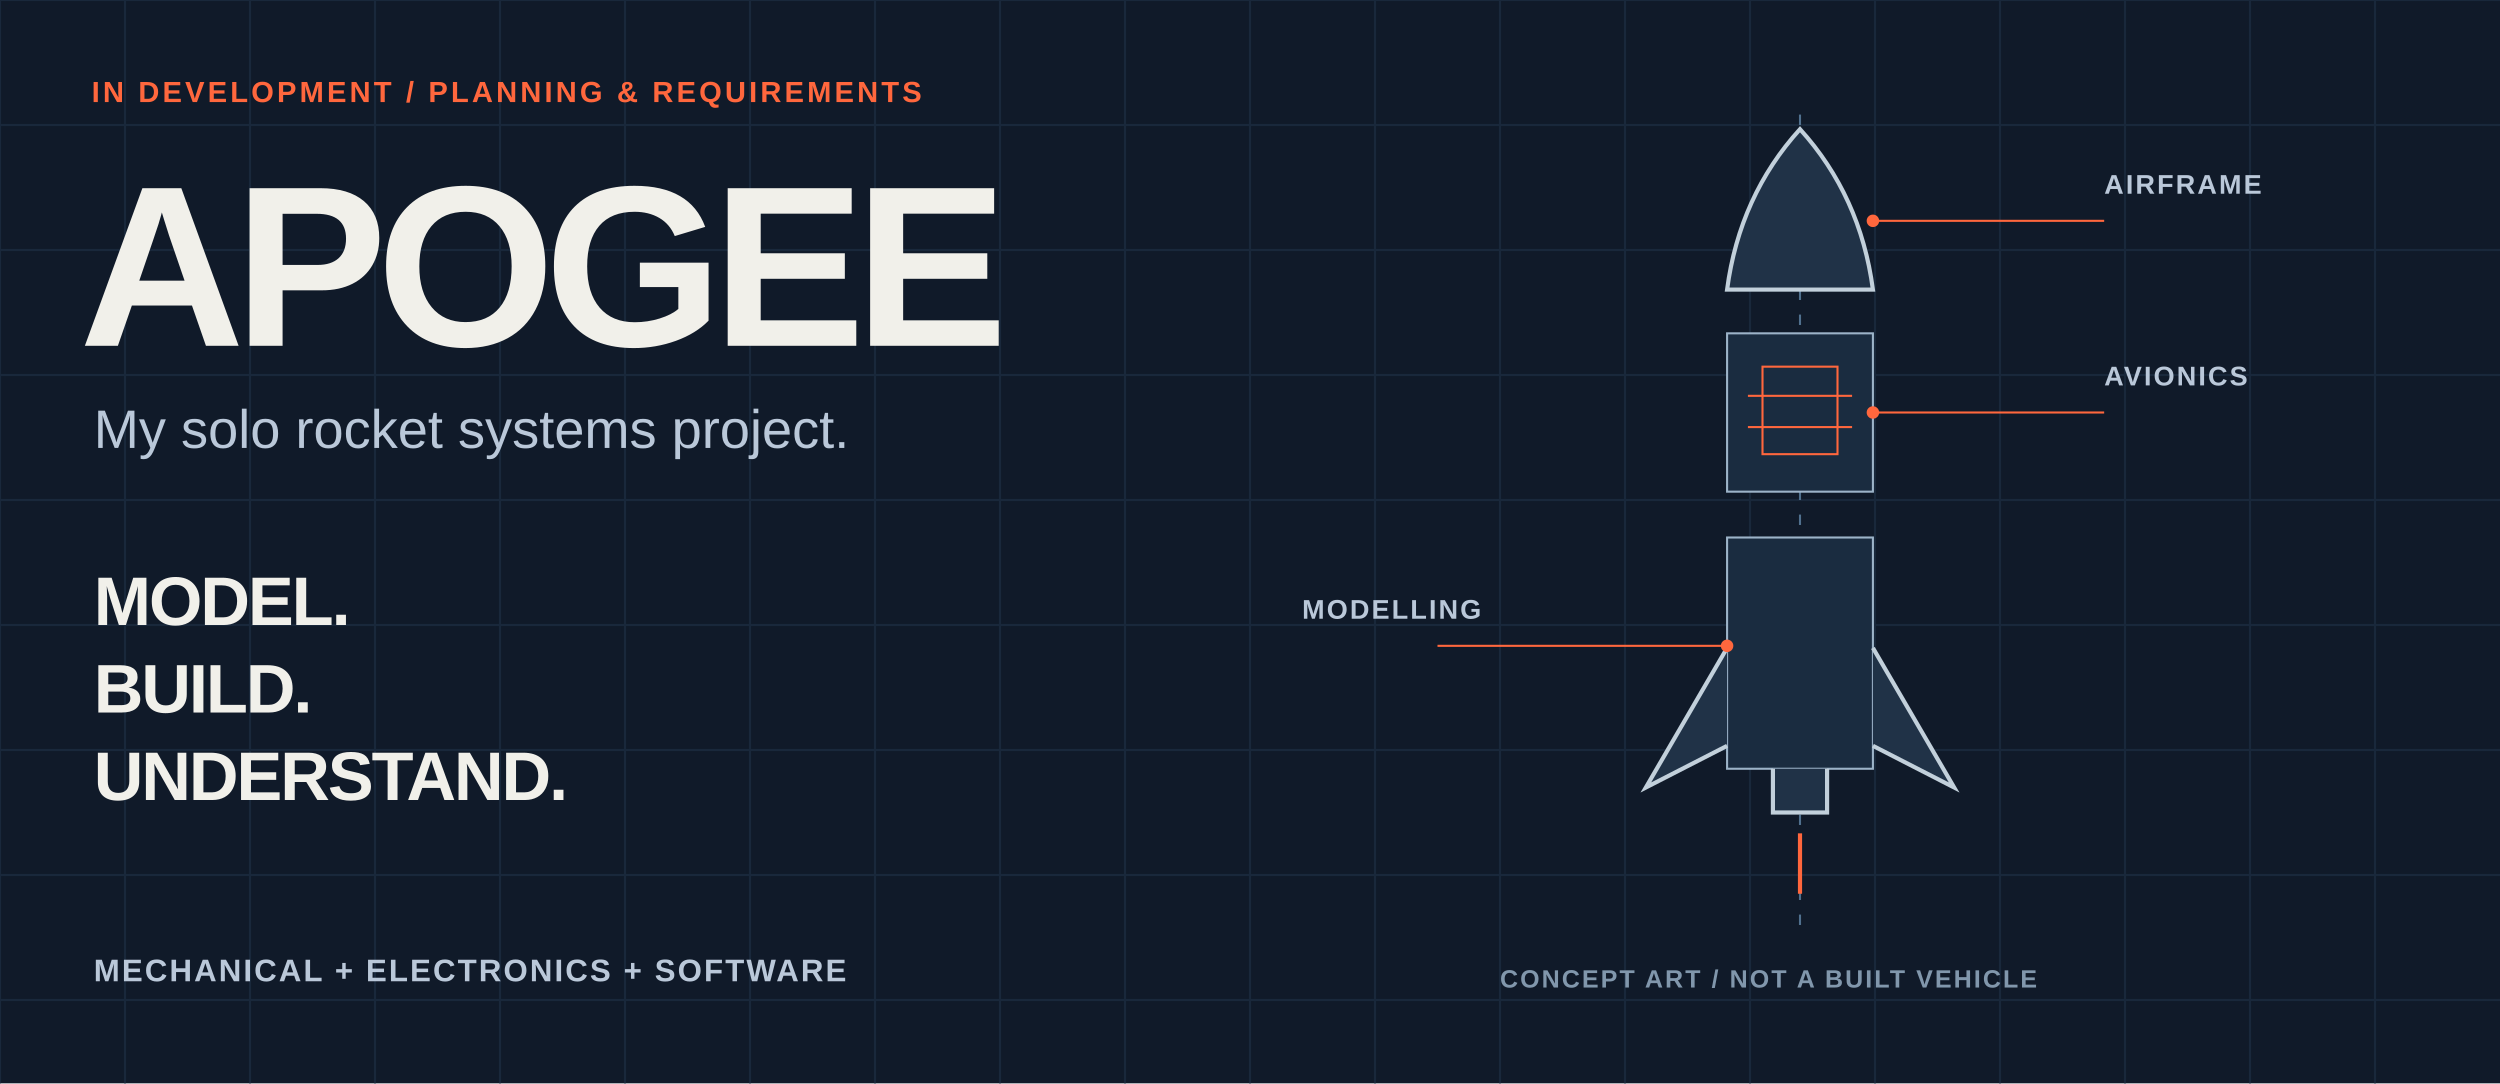
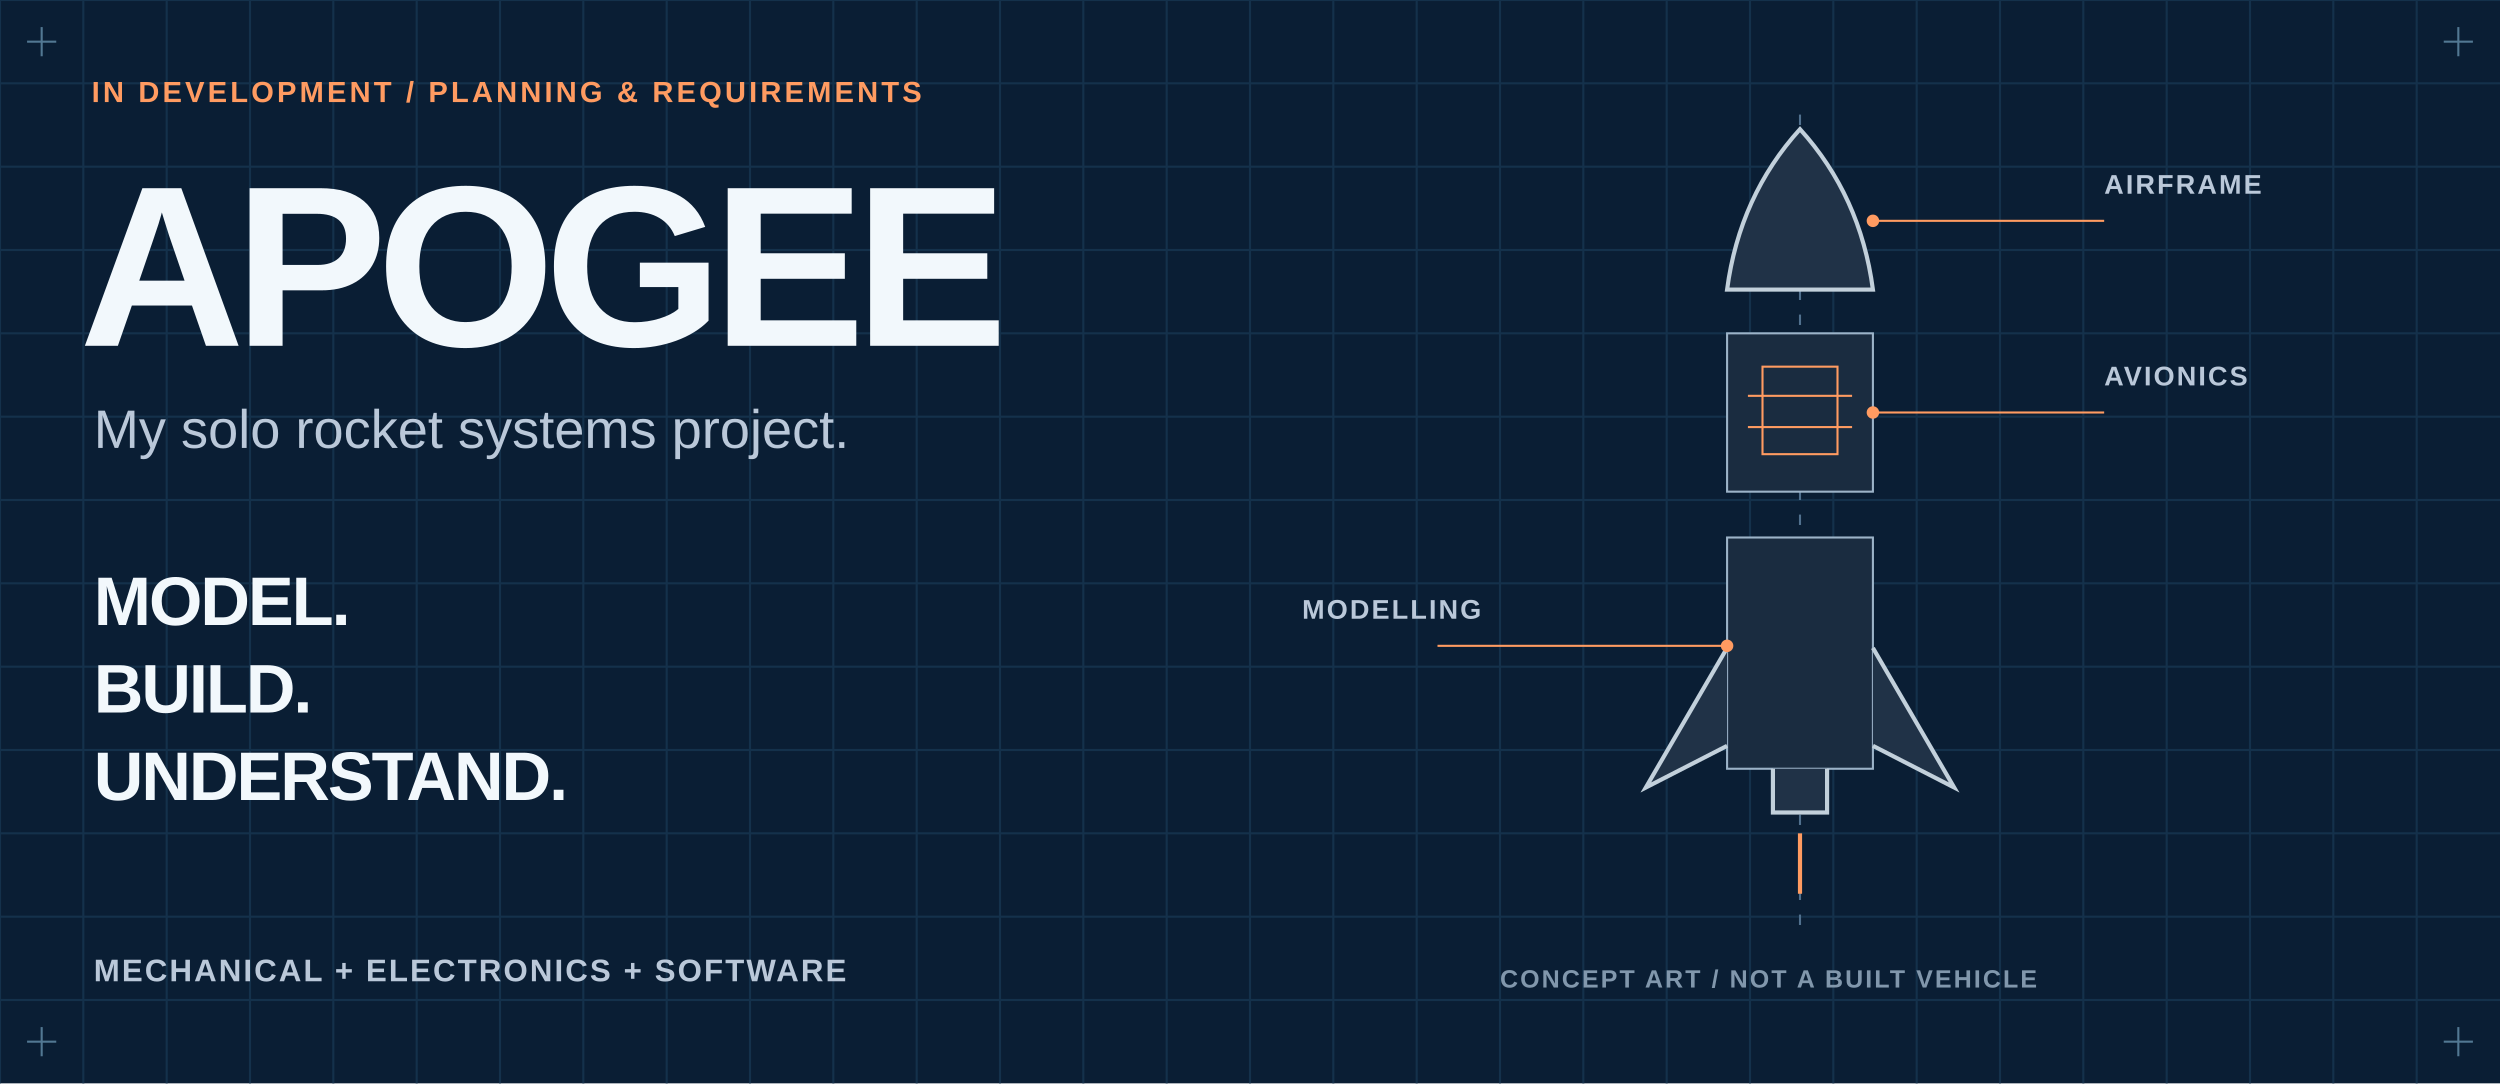
<svg xmlns="http://www.w3.org/2000/svg" width="1200" height="520" viewBox="0 0 1200 520" role="img" aria-labelledby="title desc">
-   <rect x="0" y="0" width="1200" height="520" rx="0" fill="#101A29" stroke="none" />
-   <path d="M0 0 L0 520" stroke="#19283B" stroke-width="1" fill="none" />
-   <path d="M60 0 L60 520" stroke="#19283B" stroke-width="1" fill="none" />
-   <path d="M120 0 L120 520" stroke="#19283B" stroke-width="1" fill="none" />
-   <path d="M180 0 L180 520" stroke="#19283B" stroke-width="1" fill="none" />
-   <path d="M240 0 L240 520" stroke="#19283B" stroke-width="1" fill="none" />
-   <path d="M300 0 L300 520" stroke="#19283B" stroke-width="1" fill="none" />
-   <path d="M360 0 L360 520" stroke="#19283B" stroke-width="1" fill="none" />
-   <path d="M420 0 L420 520" stroke="#19283B" stroke-width="1" fill="none" />
-   <path d="M480 0 L480 520" stroke="#19283B" stroke-width="1" fill="none" />
-   <path d="M540 0 L540 520" stroke="#19283B" stroke-width="1" fill="none" />
-   <path d="M600 0 L600 520" stroke="#19283B" stroke-width="1" fill="none" />
-   <path d="M660 0 L660 520" stroke="#19283B" stroke-width="1" fill="none" />
-   <path d="M720 0 L720 520" stroke="#19283B" stroke-width="1" fill="none" />
-   <path d="M780 0 L780 520" stroke="#19283B" stroke-width="1" fill="none" />
-   <path d="M840 0 L840 520" stroke="#19283B" stroke-width="1" fill="none" />
-   <path d="M900 0 L900 520" stroke="#19283B" stroke-width="1" fill="none" />
-   <path d="M960 0 L960 520" stroke="#19283B" stroke-width="1" fill="none" />
-   <path d="M1020 0 L1020 520" stroke="#19283B" stroke-width="1" fill="none" />
-   <path d="M1080 0 L1080 520" stroke="#19283B" stroke-width="1" fill="none" />
-   <path d="M1140 0 L1140 520" stroke="#19283B" stroke-width="1" fill="none" />
-   <path d="M0 0 L1200 0" stroke="#19283B" stroke-width="1" fill="none" />
-   <path d="M0 60 L1200 60" stroke="#19283B" stroke-width="1" fill="none" />
-   <path d="M0 120 L1200 120" stroke="#19283B" stroke-width="1" fill="none" />
-   <path d="M0 180 L1200 180" stroke="#19283B" stroke-width="1" fill="none" />
-   <path d="M0 240 L1200 240" stroke="#19283B" stroke-width="1" fill="none" />
-   <path d="M0 300 L1200 300" stroke="#19283B" stroke-width="1" fill="none" />
-   <path d="M0 360 L1200 360" stroke="#19283B" stroke-width="1" fill="none" />
-   <path d="M0 420 L1200 420" stroke="#19283B" stroke-width="1" fill="none" />
-   <path d="M0 480 L1200 480" stroke="#19283B" stroke-width="1" fill="none" />
-   <text x="44" y="49" fill="#FF673D" font-family="Arial,Helvetica,sans-serif" font-size="14" font-weight="700" letter-spacing="1.5">IN DEVELOPMENT  /  PLANNING &amp; REQUIREMENTS</text>
-   <text x="38" y="166" fill="#F1F0EA" font-family="Arial,Helvetica,sans-serif" font-size="110" font-weight="800" letter-spacing="-5">APOGEE</text>
+   <rect x="0" y="0" width="1200" height="520" rx="0" fill="#0A1E34" stroke="none" />
+   <path d="M0 0 L0 520" stroke="#14314B" stroke-width="1" fill="none" />
+   <path d="M40 0 L40 520" stroke="#14314B" stroke-width="1" fill="none" />
+   <path d="M80 0 L80 520" stroke="#14314B" stroke-width="1" fill="none" />
+   <path d="M120 0 L120 520" stroke="#14314B" stroke-width="1" fill="none" />
+   <path d="M160 0 L160 520" stroke="#14314B" stroke-width="1" fill="none" />
+   <path d="M200 0 L200 520" stroke="#14314B" stroke-width="1" fill="none" />
+   <path d="M240 0 L240 520" stroke="#14314B" stroke-width="1" fill="none" />
+   <path d="M280 0 L280 520" stroke="#14314B" stroke-width="1" fill="none" />
+   <path d="M320 0 L320 520" stroke="#14314B" stroke-width="1" fill="none" />
+   <path d="M360 0 L360 520" stroke="#14314B" stroke-width="1" fill="none" />
+   <path d="M400 0 L400 520" stroke="#14314B" stroke-width="1" fill="none" />
+   <path d="M440 0 L440 520" stroke="#14314B" stroke-width="1" fill="none" />
+   <path d="M480 0 L480 520" stroke="#14314B" stroke-width="1" fill="none" />
+   <path d="M520 0 L520 520" stroke="#14314B" stroke-width="1" fill="none" />
+   <path d="M560 0 L560 520" stroke="#14314B" stroke-width="1" fill="none" />
+   <path d="M600 0 L600 520" stroke="#14314B" stroke-width="1" fill="none" />
+   <path d="M640 0 L640 520" stroke="#14314B" stroke-width="1" fill="none" />
+   <path d="M680 0 L680 520" stroke="#14314B" stroke-width="1" fill="none" />
+   <path d="M720 0 L720 520" stroke="#14314B" stroke-width="1" fill="none" />
+   <path d="M760 0 L760 520" stroke="#14314B" stroke-width="1" fill="none" />
+   <path d="M800 0 L800 520" stroke="#14314B" stroke-width="1" fill="none" />
+   <path d="M840 0 L840 520" stroke="#14314B" stroke-width="1" fill="none" />
+   <path d="M880 0 L880 520" stroke="#14314B" stroke-width="1" fill="none" />
+   <path d="M920 0 L920 520" stroke="#14314B" stroke-width="1" fill="none" />
+   <path d="M960 0 L960 520" stroke="#14314B" stroke-width="1" fill="none" />
+   <path d="M1000 0 L1000 520" stroke="#14314B" stroke-width="1" fill="none" />
+   <path d="M1040 0 L1040 520" stroke="#14314B" stroke-width="1" fill="none" />
+   <path d="M1080 0 L1080 520" stroke="#14314B" stroke-width="1" fill="none" />
+   <path d="M1120 0 L1120 520" stroke="#14314B" stroke-width="1" fill="none" />
+   <path d="M1160 0 L1160 520" stroke="#14314B" stroke-width="1" fill="none" />
+   <path d="M0 0 L1200 0" stroke="#14314B" stroke-width="1" fill="none" />
+   <path d="M0 40 L1200 40" stroke="#14314B" stroke-width="1" fill="none" />
+   <path d="M0 80 L1200 80" stroke="#14314B" stroke-width="1" fill="none" />
+   <path d="M0 120 L1200 120" stroke="#14314B" stroke-width="1" fill="none" />
+   <path d="M0 160 L1200 160" stroke="#14314B" stroke-width="1" fill="none" />
+   <path d="M0 200 L1200 200" stroke="#14314B" stroke-width="1" fill="none" />
+   <path d="M0 240 L1200 240" stroke="#14314B" stroke-width="1" fill="none" />
+   <path d="M0 280 L1200 280" stroke="#14314B" stroke-width="1" fill="none" />
+   <path d="M0 320 L1200 320" stroke="#14314B" stroke-width="1" fill="none" />
+   <path d="M0 360 L1200 360" stroke="#14314B" stroke-width="1" fill="none" />
+   <path d="M0 400 L1200 400" stroke="#14314B" stroke-width="1" fill="none" />
+   <path d="M0 440 L1200 440" stroke="#14314B" stroke-width="1" fill="none" />
+   <path d="M0 480 L1200 480" stroke="#14314B" stroke-width="1" fill="none" />
+   <path d="M13 20 L27 20" stroke="#527893" stroke-width="1" fill="none" />
+   <path d="M20 13 L20 27" stroke="#527893" stroke-width="1" fill="none" />
+   <path d="M1173 20 L1187 20" stroke="#527893" stroke-width="1" fill="none" />
+   <path d="M1180 13 L1180 27" stroke="#527893" stroke-width="1" fill="none" />
+   <path d="M13 500 L27 500" stroke="#527893" stroke-width="1" fill="none" />
+   <path d="M20 493 L20 507" stroke="#527893" stroke-width="1" fill="none" />
+   <path d="M1173 500 L1187 500" stroke="#527893" stroke-width="1" fill="none" />
+   <path d="M1180 493 L1180 507" stroke="#527893" stroke-width="1" fill="none" />
+   <text x="44" y="49" fill="#FF9B61" font-family="Arial,Helvetica,sans-serif" font-size="14" font-weight="700" letter-spacing="1.5">IN DEVELOPMENT  /  PLANNING &amp; REQUIREMENTS</text>
+   <text x="38" y="166" fill="#F2F8FC" font-family="Arial,Helvetica,sans-serif" font-size="110" font-weight="800" letter-spacing="-5">APOGEE</text>
  <text x="45" y="215" fill="#BAC8D9" font-family="Arial,Helvetica,sans-serif" font-size="26" font-weight="400" letter-spacing="0">My solo rocket systems project.</text>
-   <text x="45" y="300" fill="#F1F0EA" font-family="Arial,Helvetica,sans-serif" font-size="33" font-weight="700" letter-spacing="-1">MODEL.</text>
-   <text x="45" y="342" fill="#F1F0EA" font-family="Arial,Helvetica,sans-serif" font-size="33" font-weight="700" letter-spacing="-1">BUILD.</text>
-   <text x="45" y="384" fill="#F1F0EA" font-family="Arial,Helvetica,sans-serif" font-size="33" font-weight="700" letter-spacing="-1">UNDERSTAND.</text>
+   <text x="45" y="300" fill="#F2F8FC" font-family="Arial,Helvetica,sans-serif" font-size="33" font-weight="700" letter-spacing="-1">MODEL.</text>
+   <text x="45" y="342" fill="#F2F8FC" font-family="Arial,Helvetica,sans-serif" font-size="33" font-weight="700" letter-spacing="-1">BUILD.</text>
+   <text x="45" y="384" fill="#F2F8FC" font-family="Arial,Helvetica,sans-serif" font-size="33" font-weight="700" letter-spacing="-1">UNDERSTAND.</text>
  <text x="45" y="471" fill="#BAC8D9" font-family="Arial,Helvetica,sans-serif" font-size="15" font-weight="700" letter-spacing="1">MECHANICAL + ELECTRONICS + SOFTWARE</text>
  <path d="M864 55 L864 447" stroke="#50708E" stroke-width="1" fill="none" stroke-dasharray="5 7" />
  <path d="M829 139 Q835 94 864 62 Q893 94 899 139 Z" fill="#203247" stroke="#C2D0DB" stroke-width="2" />
  <rect x="829" y="160" width="70" height="76" rx="0" fill="#1A2C40" stroke="#9CB3C8" />
-   <rect x="846" y="176" width="36" height="42" rx="0" fill="none" stroke="#FF673D" />
-   <path d="M839 190 L889 190" stroke="#FF673D" stroke-width="1" fill="none" />
-   <path d="M839 205 L889 205" stroke="#FF673D" stroke-width="1" fill="none" />
+   <rect x="846" y="176" width="36" height="42" rx="0" fill="none" stroke="#FF9B61" />
+   <path d="M839 190 L889 190" stroke="#FF9B61" stroke-width="1" fill="none" />
+   <path d="M839 205 L889 205" stroke="#FF9B61" stroke-width="1" fill="none" />
  <rect x="829" y="258" width="70" height="111" rx="0" fill="#1A2C40" stroke="#9CB3C8" />
  <path d="M829 311 L790 378 L829 358 M899 311 L938 378 L899 358 M851 369 L851 390 L877 390 L877 369" fill="#203247" stroke="#C2D0DB" stroke-width="2" />
-   <path d="M899 106 L1010 106" stroke="#FF673D" stroke-width="1" fill="none" />
-   <circle cx="899" cy="106" r="3" fill="#FF673D" />
+   <path d="M899 106 L1010 106" stroke="#FF9B61" stroke-width="1" fill="none" />
+   <circle cx="899" cy="106" r="3" fill="#FF9B61" />
  <text x="1010" y="93" fill="#BAC8D9" font-family="Arial,Helvetica,sans-serif" font-size="13" font-weight="700" letter-spacing="1">AIRFRAME</text>
-   <path d="M899 198 L1010 198" stroke="#FF673D" stroke-width="1" fill="none" />
-   <circle cx="899" cy="198" r="3" fill="#FF673D" />
+   <path d="M899 198 L1010 198" stroke="#FF9B61" stroke-width="1" fill="none" />
+   <circle cx="899" cy="198" r="3" fill="#FF9B61" />
  <text x="1010" y="185" fill="#BAC8D9" font-family="Arial,Helvetica,sans-serif" font-size="13" font-weight="700" letter-spacing="1">AVIONICS</text>
-   <path d="M829 310 L690 310" stroke="#FF673D" stroke-width="1" fill="none" />
-   <circle cx="829" cy="310" r="3" fill="#FF673D" />
+   <path d="M829 310 L690 310" stroke="#FF9B61" stroke-width="1" fill="none" />
+   <circle cx="829" cy="310" r="3" fill="#FF9B61" />
  <text x="625" y="297" fill="#BAC8D9" font-family="Arial,Helvetica,sans-serif" font-size="13" font-weight="700" letter-spacing="1">MODELLING</text>
-   <path d="M864 400 L864 429" stroke="#FF673D" stroke-width="2" fill="none" />
+   <path d="M864 400 L864 429" stroke="#FF9B61" stroke-width="2" fill="none" />
  <text x="720" y="474" fill="#8197AC" font-family="Arial,Helvetica,sans-serif" font-size="12" font-weight="700" letter-spacing="1">CONCEPT ART / NOT A BUILT VEHICLE</text>
</svg>
